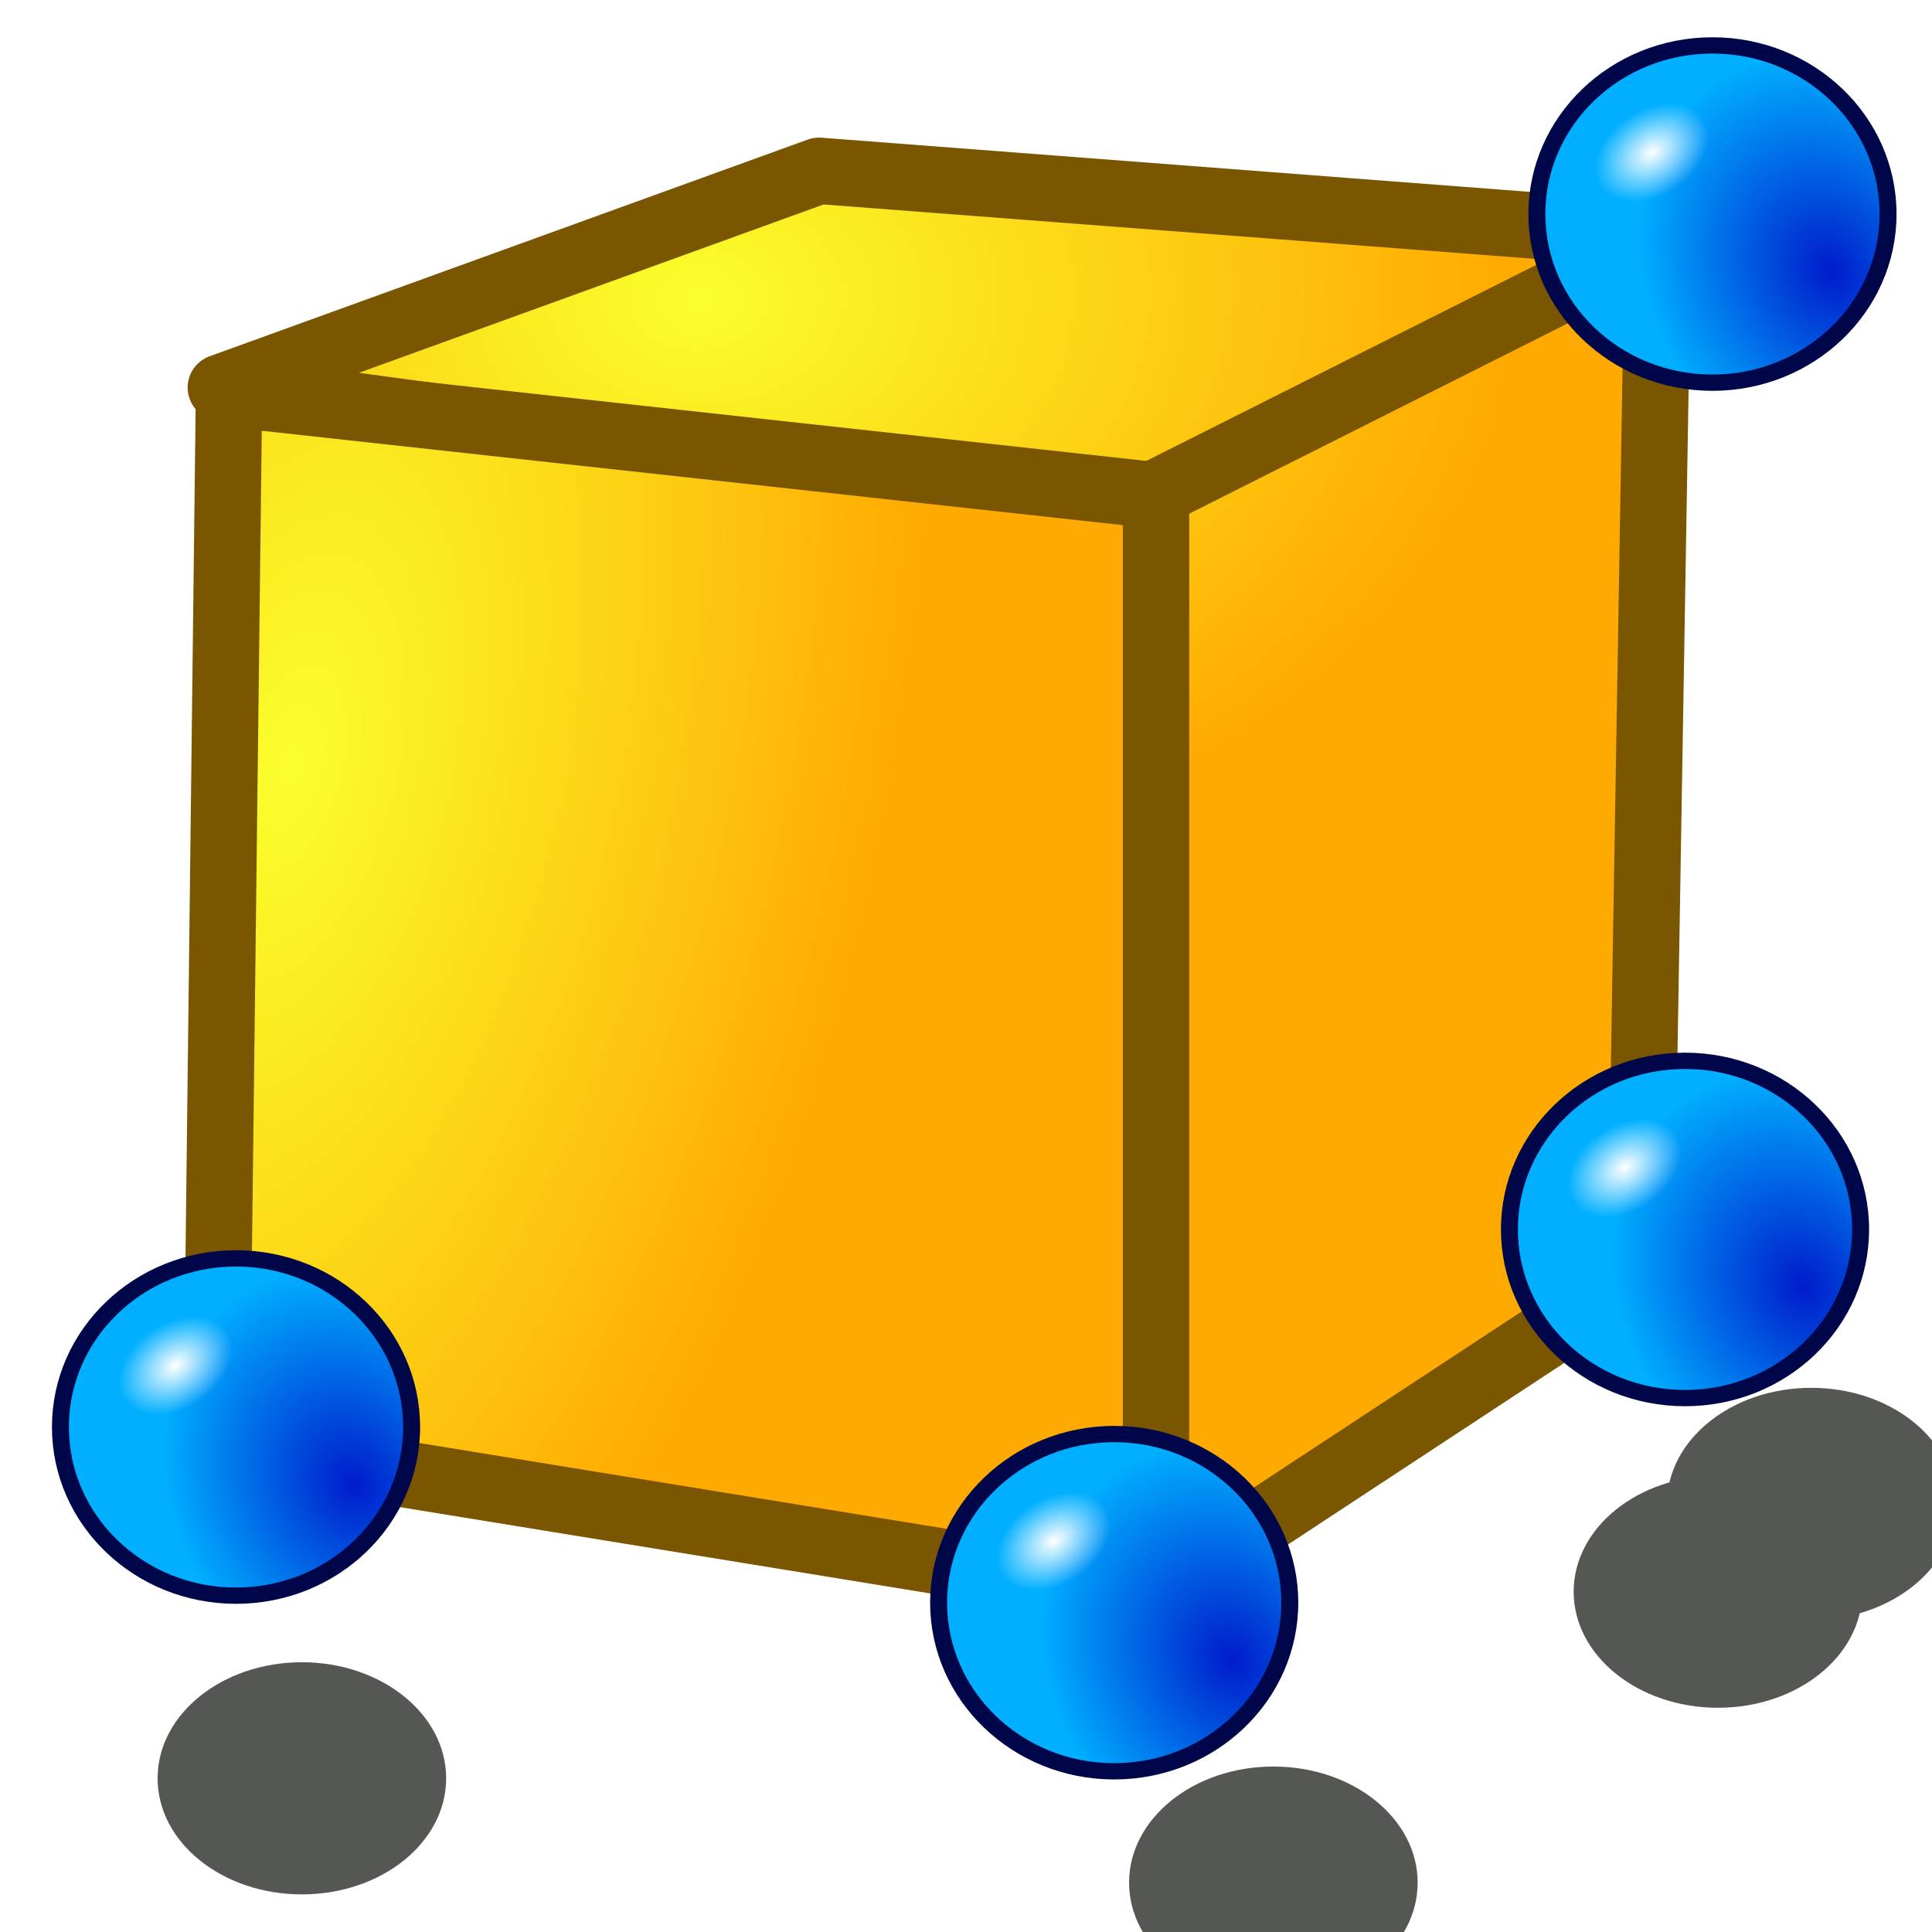
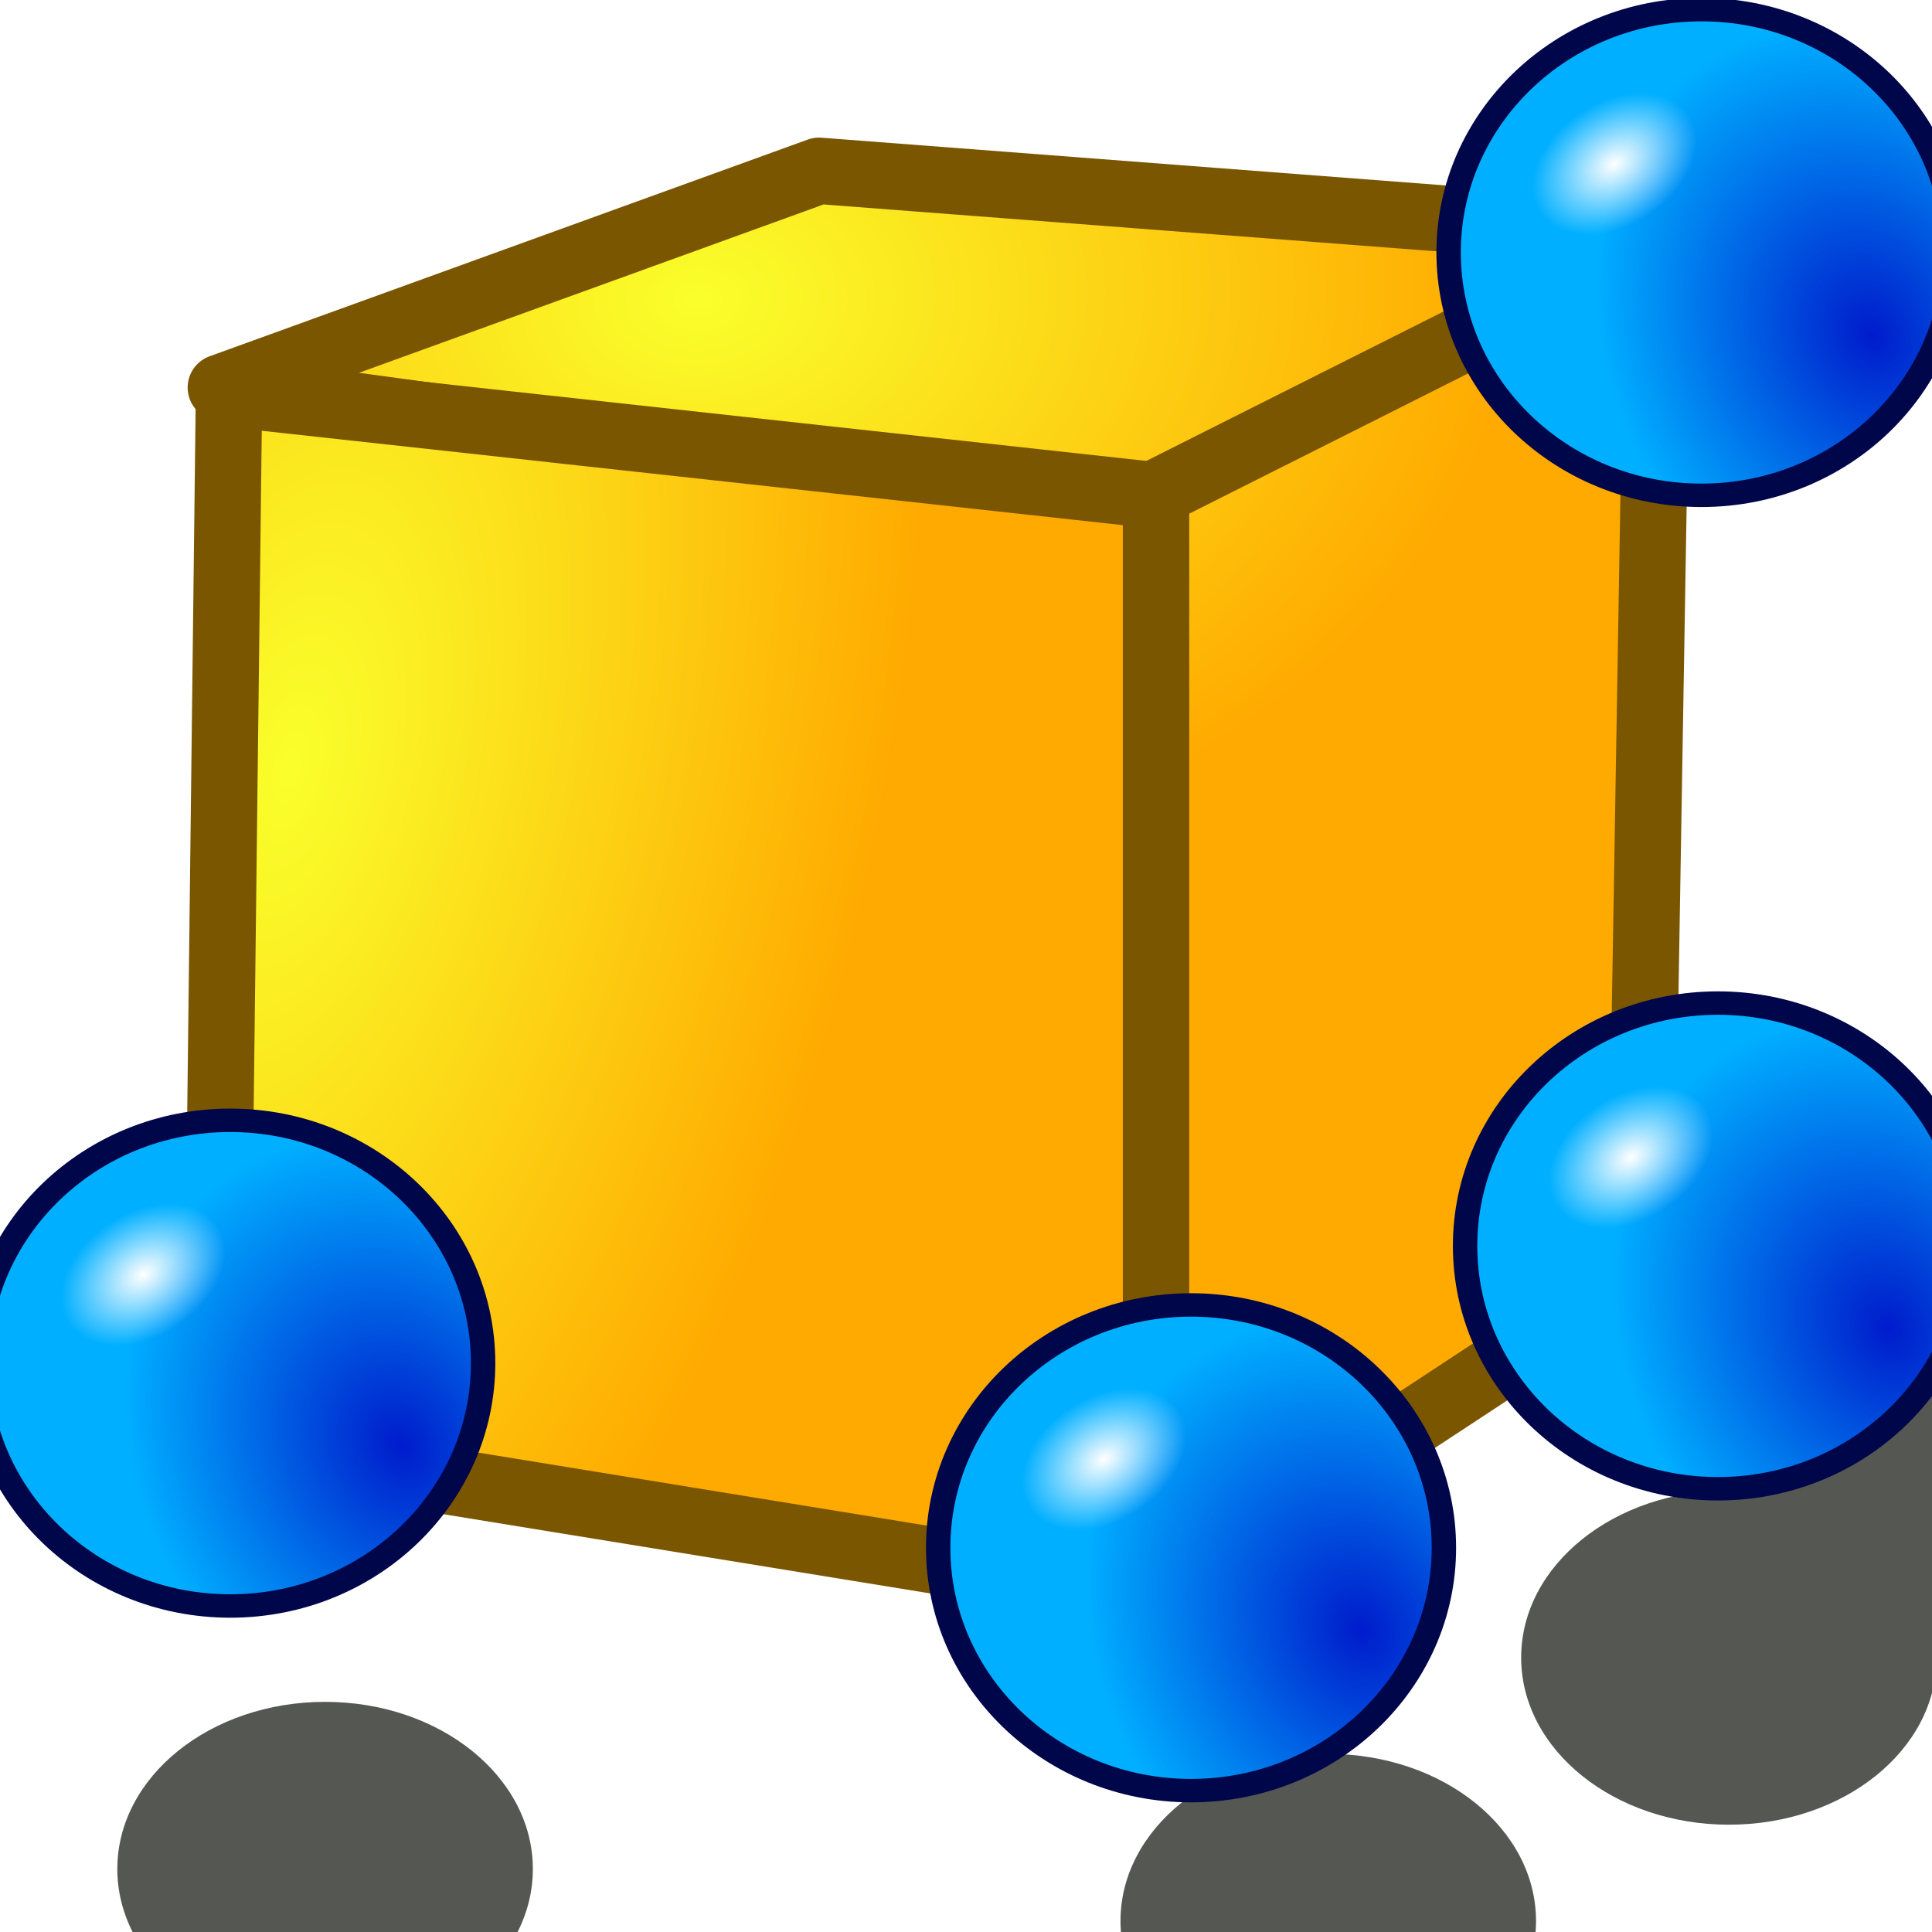
<svg xmlns="http://www.w3.org/2000/svg" xmlns:xlink="http://www.w3.org/1999/xlink" width="64px" height="64px" id="svg2860" version="1.1">
  <defs id="defs2862">
    <radialGradient xlink:href="#linearGradient3377" id="radialGradient3692" cx="45.883" cy="28.87" fx="45.883" fy="28.87" r="19.467" gradientUnits="userSpaceOnUse" />
    <radialGradient xlink:href="#linearGradient3377" id="radialGradient3703" gradientUnits="userSpaceOnUse" cx="135.383" cy="97.37" fx="135.383" fy="97.37" r="19.467" gradientTransform="matrix(0.97435,0.2250379,-0.4623105,2.001673,48.48755,-127.9988)" />
    <linearGradient id="linearGradient3377">
      <stop id="stop3379" offset="0" style="stop-color:#faff2b;stop-opacity:1;" />
      <stop id="stop3381" offset="1" style="stop-color:#ffaa00;stop-opacity:1;" />
    </linearGradient>
    <radialGradient xlink:href="#linearGradient3377" id="radialGradient3705" gradientUnits="userSpaceOnUse" cx="148.883" cy="81.87" fx="148.883" fy="81.87" r="19.467" gradientTransform="matrix(1.385259,-0.05136783,0.03705629,0.9993132,-60.3924,7.704044)" />
    <radialGradient xlink:href="#linearGradient3377" id="radialGradient4426" gradientUnits="userSpaceOnUse" cx="45.883" cy="28.87" fx="45.883" fy="28.87" r="19.467" gradientTransform="translate(-129.7515,-68.68126)" />
    <radialGradient xlink:href="#linearGradient3377" id="radialGradient4429" gradientUnits="userSpaceOnUse" gradientTransform="matrix(0.97435,0.2250379,-0.4623105,2.001673,-81.26395,-196.6801)" cx="135.383" cy="97.37" fx="135.383" fy="97.37" r="19.467" />
    <radialGradient xlink:href="#linearGradient3377" id="radialGradient4432" gradientUnits="userSpaceOnUse" gradientTransform="matrix(1.385259,-0.05136783,0.03705629,0.9993132,-190.1439,-60.97722)" cx="148.883" cy="81.87" fx="148.883" fy="81.87" r="19.467" />
    <radialGradient r="34.345" fy="672.797" fx="225.264" cy="672.797" cx="225.264" gradientTransform="matrix(1,0,0,0.6985294,0,202.8286)" gradientUnits="userSpaceOnUse" id="radialGradient7085-0" xlink:href="#linearGradient3144-2-7" />
    <linearGradient id="linearGradient3144-2-7">
      <stop style="stop-color:#ffffff;stop-opacity:1;" offset="0" id="stop3146-2-4" />
      <stop style="stop-color:#ffffff;stop-opacity:0;" offset="1" id="stop3148-6-8" />
    </linearGradient>
    <radialGradient r="19.467" fy="21.169" fx="53.269" cy="21.169" cx="53.269" gradientTransform="matrix(-0.48348,-1.156353,0.9226043,-0.3857478,71.95284,110.6294)" gradientUnits="userSpaceOnUse" id="radialGradient5166" xlink:href="#linearGradient5238-3-9" />
    <linearGradient id="linearGradient5238-3-9">
      <stop id="stop5240-7-4" offset="0" style="stop-color:#001ccc;stop-opacity:1;" />
      <stop id="stop5242-7-0" offset="1" style="stop-color:#00afff;stop-opacity:1;" />
    </linearGradient>
    <radialGradient r="19.467" fy="21.169" fx="53.269" cy="21.169" cx="53.269" gradientTransform="matrix(-0.48348,-1.156353,0.9226043,-0.3857478,71.95284,110.6294)" gradientUnits="userSpaceOnUse" id="radialGradient5326" xlink:href="#linearGradient5238-3-9" />
    <radialGradient r="19.467" fy="21.169" fx="53.269" cy="21.169" cx="53.269" gradientTransform="matrix(-0.48348,-1.156353,0.9226043,-0.3857478,71.95284,110.6294)" gradientUnits="userSpaceOnUse" id="radialGradient5326-1" xlink:href="#linearGradient5238-3-9-7" />
    <linearGradient id="linearGradient5238-3-9-7">
      <stop id="stop5240-7-4-3" offset="0" style="stop-color:#001ccc;stop-opacity:1;" />
      <stop id="stop5242-7-0-9" offset="1" style="stop-color:#00afff;stop-opacity:1;" />
    </linearGradient>
    <radialGradient r="34.345" fy="672.797" fx="225.264" cy="672.797" cx="225.264" gradientTransform="matrix(1,0,0,0.6985294,0,202.8286)" gradientUnits="userSpaceOnUse" id="radialGradient7085-0-5" xlink:href="#linearGradient3144-2-7-0" />
    <linearGradient id="linearGradient3144-2-7-0">
      <stop style="stop-color:#ffffff;stop-opacity:1;" offset="0" id="stop3146-2-4-2" />
      <stop style="stop-color:#ffffff;stop-opacity:0;" offset="1" id="stop3148-6-8-3" />
    </linearGradient>
    <radialGradient r="19.467" fy="21.169" fx="53.269" cy="21.169" cx="53.269" gradientTransform="matrix(-0.48348,-1.156353,0.9226043,-0.3857478,71.95284,110.6294)" gradientUnits="userSpaceOnUse" id="radialGradient5375" xlink:href="#linearGradient5238-3-9-7" />
    <radialGradient r="19.467" fy="21.169" fx="53.269" cy="21.169" cx="53.269" gradientTransform="matrix(-0.48348,-1.156353,0.9226043,-0.3857478,71.95284,110.6294)" gradientUnits="userSpaceOnUse" id="radialGradient5375-5" xlink:href="#linearGradient5238-3-9-7-8" />
    <linearGradient id="linearGradient5238-3-9-7-8">
      <stop id="stop5240-7-4-3-1" offset="0" style="stop-color:#001ccc;stop-opacity:1;" />
      <stop id="stop5242-7-0-9-3" offset="1" style="stop-color:#00afff;stop-opacity:1;" />
    </linearGradient>
    <radialGradient r="34.345" fy="672.797" fx="225.264" cy="672.797" cx="225.264" gradientTransform="matrix(1,0,0,0.6985294,0,202.8286)" gradientUnits="userSpaceOnUse" id="radialGradient7085-0-5-9" xlink:href="#linearGradient3144-2-7-0-5" />
    <linearGradient id="linearGradient3144-2-7-0-5">
      <stop style="stop-color:#ffffff;stop-opacity:1;" offset="0" id="stop3146-2-4-2-6" />
      <stop style="stop-color:#ffffff;stop-opacity:0;" offset="1" id="stop3148-6-8-3-2" />
    </linearGradient>
    <radialGradient r="19.467" fy="21.169" fx="53.269" cy="21.169" cx="53.269" gradientTransform="matrix(-0.48348,-1.156353,0.9226043,-0.3857478,71.95284,110.6294)" gradientUnits="userSpaceOnUse" id="radialGradient5424" xlink:href="#linearGradient5238-3-9-7-8" />
    <radialGradient r="19.467" fy="21.169" fx="53.269" cy="21.169" cx="53.269" gradientTransform="matrix(-0.48348,-1.156353,0.9226043,-0.3857478,71.95284,110.6294)" gradientUnits="userSpaceOnUse" id="radialGradient5424-1" xlink:href="#linearGradient5238-3-9-7-8-5" />
    <linearGradient id="linearGradient5238-3-9-7-8-5">
      <stop id="stop5240-7-4-3-1-9" offset="0" style="stop-color:#001ccc;stop-opacity:1;" />
      <stop id="stop5242-7-0-9-3-4" offset="1" style="stop-color:#00afff;stop-opacity:1;" />
    </linearGradient>
    <radialGradient r="34.345" fy="672.797" fx="225.264" cy="672.797" cx="225.264" gradientTransform="matrix(1,0,0,0.6985294,0,202.8286)" gradientUnits="userSpaceOnUse" id="radialGradient7085-0-5-9-4" xlink:href="#linearGradient3144-2-7-0-5-0" />
    <linearGradient id="linearGradient3144-2-7-0-5-0">
      <stop style="stop-color:#ffffff;stop-opacity:1;" offset="0" id="stop3146-2-4-2-6-6" />
      <stop style="stop-color:#ffffff;stop-opacity:0;" offset="1" id="stop3148-6-8-3-2-8" />
    </linearGradient>
    <radialGradient r="19.467" fy="21.169" fx="53.269" cy="21.169" cx="53.269" gradientTransform="matrix(-0.48348,-1.156353,0.9226043,-0.3857478,71.95284,110.6294)" gradientUnits="userSpaceOnUse" id="radialGradient5473" xlink:href="#linearGradient5238-3-9-7-8-5" />
+     <radialGradient r="34.345" fy="672.797" fx="225.264" cy="672.797" cx="225.264" gradientTransform="matrix(1,0,0,0.6985294,0,202.8286)" gradientUnits="userSpaceOnUse" id="radialGradient7085-0-53" xlink:href="#linearGradient3144-2-7-7" />
+     <linearGradient id="linearGradient3144-2-7-7">
+       <stop style="stop-color:#ffffff;stop-opacity:1;" offset="0" id="stop3146-2-4-6" />
+       <stop style="stop-color:#ffffff;stop-opacity:0;" offset="1" id="stop3148-6-8-6" />
+     </linearGradient>
+     <radialGradient r="19.467" fy="21.169" fx="53.269" cy="21.169" cx="53.269" gradientTransform="matrix(-0.48348,-1.156353,0.9226043,-0.3857478,71.95284,110.6294)" gradientUnits="userSpaceOnUse" id="radialGradient5326-7" xlink:href="#linearGradient5238-3-9-9" />
+     <linearGradient id="linearGradient5238-3-9-9">
+       <stop id="stop5240-7-4-7" offset="0" style="stop-color:#001ccc;stop-opacity:1;" />
+       <stop id="stop5242-7-0-91" offset="1" style="stop-color:#00afff;stop-opacity:1;" />
+     </linearGradient>
+     <radialGradient r="19.467" fy="21.169" fx="53.269" cy="21.169" cx="53.269" gradientTransform="matrix(-0.48348,-1.156353,0.9226043,-0.3857478,71.95284,110.6294)" gradientUnits="userSpaceOnUse" id="radialGradient3256" xlink:href="#linearGradient5238-3-9-9" />
+     <radialGradient r="19.467" fy="21.169" fx="53.269" cy="21.169" cx="53.269" gradientTransform="matrix(-0.48348,-1.156353,0.9226043,-0.3857478,71.95284,110.6294)" gradientUnits="userSpaceOnUse" id="radialGradient3256-3" xlink:href="#linearGradient5238-3-9-9-2" />
+     <linearGradient id="linearGradient5238-3-9-9-2">
+       <stop id="stop5240-7-4-7-0" offset="0" style="stop-color:#001ccc;stop-opacity:1;" />
+       <stop id="stop5242-7-0-91-4" offset="1" style="stop-color:#00afff;stop-opacity:1;" />
+     </linearGradient>
+     <radialGradient r="34.345" fy="672.797" fx="225.264" cy="672.797" cx="225.264" gradientTransform="matrix(1,0,0,0.6985294,0,202.8286)" gradientUnits="userSpaceOnUse" id="radialGradient7085-0-53-1" xlink:href="#linearGradient3144-2-7-7-4" />
+     <linearGradient id="linearGradient3144-2-7-7-4">
+       <stop style="stop-color:#ffffff;stop-opacity:1;" offset="0" id="stop3146-2-4-6-8" />
+       <stop style="stop-color:#ffffff;stop-opacity:0;" offset="1" id="stop3148-6-8-6-4" />
+     </linearGradient>
+     <radialGradient r="19.467" fy="21.169" fx="53.269" cy="21.169" cx="53.269" gradientTransform="matrix(-0.48348,-1.156353,0.9226043,-0.3857478,71.95284,110.6294)" gradientUnits="userSpaceOnUse" id="radialGradient3305" xlink:href="#linearGradient5238-3-9-9-2" />
+     <radialGradient r="19.467" fy="21.169" fx="53.269" cy="21.169" cx="53.269" gradientTransform="matrix(-0.48348,-1.156353,0.9226043,-0.3857478,71.95284,110.6294)" gradientUnits="userSpaceOnUse" id="radialGradient3256-4" xlink:href="#linearGradient5238-3-9-9-4" />
+     <linearGradient id="linearGradient5238-3-9-9-4">
+       <stop id="stop5240-7-4-7-06" offset="0" style="stop-color:#001ccc;stop-opacity:1;" />
+       <stop id="stop5242-7-0-91-3" offset="1" style="stop-color:#00afff;stop-opacity:1;" />
+     </linearGradient>
+     <radialGradient r="34.345" fy="672.797" fx="225.264" cy="672.797" cx="225.264" gradientTransform="matrix(1,0,0,0.6985294,0,202.8286)" gradientUnits="userSpaceOnUse" id="radialGradient7085-0-53-3" xlink:href="#linearGradient3144-2-7-7-8" />
+     <linearGradient id="linearGradient3144-2-7-7-8">
+       <stop style="stop-color:#ffffff;stop-opacity:1;" offset="0" id="stop3146-2-4-6-1" />
+       <stop style="stop-color:#ffffff;stop-opacity:0;" offset="1" id="stop3148-6-8-6-3" />
+     </linearGradient>
+     <radialGradient r="19.467" fy="21.169" fx="53.269" cy="21.169" cx="53.269" gradientTransform="matrix(-0.48348,-1.156353,0.9226043,-0.3857478,71.95284,110.6294)" gradientUnits="userSpaceOnUse" id="radialGradient3305-9" xlink:href="#linearGradient5238-3-9-9-4" />
  </defs>
  <g id="layer1">
    <g id="g4435" transform="translate(4,-3.272727)">
      <path style="fill:url(#radialGradient4432);fill-opacity:1;fill-rule:evenodd;stroke:#7b5600;stroke-width:2.2;stroke-linecap:butt;stroke-linejoin:round;stroke-miterlimit:4;stroke-opacity:1;stroke-dasharray:none;stroke-dashoffset:0;marker:none;visibility:visible;display:inline;overflow:visible;enable-background:accumulate" d="M 23.131,8.931 3.316,16.11 33.812,20.259 34.237,56.032 50.347,45.442 50.923,11.057 23.131,8.931 z" id="rect3522" />
      <path style="fill:url(#radialGradient4429);fill-opacity:1;fill-rule:evenodd;stroke:#7b5600;stroke-width:2.2;stroke-linecap:butt;stroke-linejoin:round;stroke-miterlimit:4;stroke-opacity:1;stroke-dasharray:none;stroke-dashoffset:0;marker:none;visibility:visible;display:inline;overflow:visible;enable-background:accumulate" d="m 3.586,16.317 30.709,3.366 0,36.477 -31.124,-5.065 0.415,-34.778 z" id="rect3520" />
      <path style="fill:url(#radialGradient4426);fill-opacity:1;fill-rule:evenodd;stroke:#7b5600;stroke-width:2.2;stroke-linecap:butt;stroke-linejoin:round;stroke-miterlimit:4;stroke-opacity:1;stroke-dasharray:none;stroke-dashoffset:0;marker:none;visibility:visible;display:inline;overflow:visible;enable-background:accumulate" d="m 34.061,19.728 16.726,-8.409" id="path3536" />
    </g>
-     <path transform="matrix(0.3132142,0,0,0.3008074,-8.849291,36.87339)" d="m 71.786,34.571 a 18.571,18.571 0 1 1 -37.143,0 18.571,18.571 0 1 1 37.143,0 z" id="path3696-5-7" style="font-size:54.215px;font-style:normal;font-variant:normal;font-weight:normal;font-stretch:normal;color:#000000;fill:url(#radialGradient5326);fill-opacity:1;fill-rule:evenodd;stroke:#00064a;stroke-width:1.792;stroke-linecap:butt;stroke-linejoin:round;stroke-miterlimit:4;stroke-opacity:1;stroke-dasharray:none;stroke-dashoffset:0;marker:none;visibility:visible;display:inline;overflow:visible;enable-background:accumulate;font-family:Arial;-inkscape-font-specification:Arial" />
-     <path style="font-size:54.215px;font-style:normal;font-variant:normal;font-weight:normal;font-stretch:normal;color:#000000;fill:url(#radialGradient7085-0);fill-opacity:1;fill-rule:nonzero;stroke:none;stroke-width:2.191;marker:none;visibility:visible;display:inline;overflow:visible;enable-background:accumulate;font-family:Arial;-inkscape-font-specification:Arial" id="path3189-9" d="m 259.609,672.797 a 34.345,23.991 0 1 1 -68.69,0 34.345,23.991 0 1 1 68.69,0 z" transform="matrix(-0.04987404,0.03299078,-0.03350487,-0.0491088,39.59304,70.84488)" />
-     <path transform="matrix(0.3132142,0,0,0.3008074,20.24162,42.69157)" d="m 71.786,34.571 a 18.571,18.571 0 1 1 -37.143,0 18.571,18.571 0 1 1 37.143,0 z" id="path3696-5-7-8" style="font-size:54.215px;font-style:normal;font-variant:normal;font-weight:normal;font-stretch:normal;color:#000000;fill:url(#radialGradient5375);fill-opacity:1;fill-rule:evenodd;stroke:#00064a;stroke-width:1.792;stroke-linecap:butt;stroke-linejoin:round;stroke-miterlimit:4;stroke-opacity:1;stroke-dasharray:none;stroke-dashoffset:0;marker:none;visibility:visible;display:inline;overflow:visible;enable-background:accumulate;font-family:Arial;-inkscape-font-specification:Arial" />
-     <path style="font-size:54.215px;font-style:normal;font-variant:normal;font-weight:normal;font-stretch:normal;color:#000000;fill:url(#radialGradient7085-0-5);fill-opacity:1;fill-rule:nonzero;stroke:none;stroke-width:2.191;marker:none;visibility:visible;display:inline;overflow:visible;enable-background:accumulate;font-family:Arial;-inkscape-font-specification:Arial" id="path3189-9-7" d="m 259.609,672.797 a 34.345,23.991 0 1 1 -68.69,0 34.345,23.991 0 1 1 68.69,0 z" transform="matrix(-0.04987404,0.03299078,-0.03350487,-0.0491088,68.68395,76.66306)" />
-     <path transform="matrix(0.3132142,0,0,0.3008074,39.15071,30.32793)" d="m 71.786,34.571 a 18.571,18.571 0 1 1 -37.143,0 18.571,18.571 0 1 1 37.143,0 z" id="path3696-5-7-8-5" style="font-size:54.215px;font-style:normal;font-variant:normal;font-weight:normal;font-stretch:normal;color:#000000;fill:url(#radialGradient5424);fill-opacity:1;fill-rule:evenodd;stroke:#00064a;stroke-width:1.792;stroke-linecap:butt;stroke-linejoin:round;stroke-miterlimit:4;stroke-opacity:1;stroke-dasharray:none;stroke-dashoffset:0;marker:none;visibility:visible;display:inline;overflow:visible;enable-background:accumulate;font-family:Arial;-inkscape-font-specification:Arial" />
-     <path style="font-size:54.215px;font-style:normal;font-variant:normal;font-weight:normal;font-stretch:normal;color:#000000;fill:url(#radialGradient7085-0-5-9);fill-opacity:1;fill-rule:nonzero;stroke:none;stroke-width:2.191;marker:none;visibility:visible;display:inline;overflow:visible;enable-background:accumulate;font-family:Arial;-inkscape-font-specification:Arial" id="path3189-9-7-5" d="m 259.609,672.797 a 34.345,23.991 0 1 1 -68.69,0 34.345,23.991 0 1 1 68.69,0 z" transform="matrix(-0.04987404,0.03299078,-0.03350487,-0.0491088,87.59304,64.29942)" />
-     <path transform="matrix(0.3132142,0,0,0.3008074,40.0598,-3.308432)" d="m 71.786,34.571 a 18.571,18.571 0 1 1 -37.143,0 18.571,18.571 0 1 1 37.143,0 z" id="path3696-5-7-8-5-7" style="font-size:54.215px;font-style:normal;font-variant:normal;font-weight:normal;font-stretch:normal;color:#000000;fill:url(#radialGradient5473);fill-opacity:1;fill-rule:evenodd;stroke:#00064a;stroke-width:1.792;stroke-linecap:butt;stroke-linejoin:round;stroke-miterlimit:4;stroke-opacity:1;stroke-dasharray:none;stroke-dashoffset:0;marker:none;visibility:visible;display:inline;overflow:visible;enable-background:accumulate;font-family:Arial;-inkscape-font-specification:Arial" />
-     <path style="font-size:54.215px;font-style:normal;font-variant:normal;font-weight:normal;font-stretch:normal;color:#000000;fill:url(#radialGradient7085-0-5-9-4);fill-opacity:1;fill-rule:nonzero;stroke:none;stroke-width:2.191;marker:none;visibility:visible;display:inline;overflow:visible;enable-background:accumulate;font-family:Arial;-inkscape-font-specification:Arial" id="path3189-9-7-5-8" d="m 259.609,672.797 a 34.345,23.991 0 1 1 -68.69,0 34.345,23.991 0 1 1 68.69,0 z" transform="matrix(-0.04987404,0.03299078,-0.03350487,-0.0491088,88.50213,30.66306)" />
-     <path transform="matrix(0.2573555,0,0,0.2070267,-3.69499,51.75188)" d="m 71.786,34.571 a 18.571,18.571 0 1 1 -37.143,0 18.571,18.571 0 1 1 37.143,0 z" id="path3968" style="font-size:54.215px;font-style:normal;font-variant:normal;font-weight:normal;font-stretch:normal;color:#000000;fill:#555753;fill-opacity:1;fill-rule:evenodd;stroke:none;stroke-width:1.792;marker:none;visibility:visible;display:inline;overflow:visible;enable-background:accumulate;font-family:Arial;-inkscape-font-specification:Arial" />
-     <path transform="matrix(0.2573555,0,0,0.2070267,28.48683,55.20643)" d="m 71.786,34.571 a 18.571,18.571 0 1 1 -37.143,0 18.571,18.571 0 1 1 37.143,0 z" id="path3968-4" style="font-size:54.215px;font-style:normal;font-variant:normal;font-weight:normal;font-stretch:normal;color:#000000;fill:#555753;fill-opacity:1;fill-rule:evenodd;stroke:none;stroke-width:1.792;marker:none;visibility:visible;display:inline;overflow:visible;enable-background:accumulate;font-family:Arial;-inkscape-font-specification:Arial" />
-     <path transform="matrix(0.2573555,0,0,0.2070267,43.2141,45.57006)" d="m 71.786,34.571 a 18.571,18.571 0 1 1 -37.143,0 18.571,18.571 0 1 1 37.143,0 z" id="path3968-4-6" style="font-size:54.215px;font-style:normal;font-variant:normal;font-weight:normal;font-stretch:normal;color:#000000;fill:#555753;fill-opacity:1;fill-rule:evenodd;stroke:none;stroke-width:1.792;marker:none;visibility:visible;display:inline;overflow:visible;enable-background:accumulate;font-family:Arial;-inkscape-font-specification:Arial" />
-     <path transform="matrix(0.2573555,0,0,0.2070267,46.30501,42.66097)" d="m 71.786,34.571 a 18.571,18.571 0 1 1 -37.143,0 18.571,18.571 0 1 1 37.143,0 z" id="path3968-4-6-4" style="font-size:54.215px;font-style:normal;font-variant:normal;font-weight:normal;font-stretch:normal;color:#000000;fill:#555753;fill-opacity:1;fill-rule:evenodd;stroke:none;stroke-width:1.792;marker:none;visibility:visible;display:inline;overflow:visible;enable-background:accumulate;font-family:Arial;-inkscape-font-specification:Arial" />
+     <path transform="matrix(0.4510285,0,0,0.4331627,-16.37425,30.18134)" d="m 71.786,34.571 a 18.571,18.571 0 1 1 -37.143,0 18.571,18.571 0 1 1 37.143,0 z" id="path3696-5-7" style="font-size:54.215px;font-style:normal;font-variant:normal;font-weight:normal;font-stretch:normal;color:#000000;fill:url(#radialGradient5326);fill-opacity:1;fill-rule:evenodd;stroke:#00064a;stroke-width:1.792;stroke-linecap:butt;stroke-linejoin:round;stroke-miterlimit:4;stroke-opacity:1;stroke-dasharray:none;stroke-dashoffset:0;marker:none;visibility:visible;display:inline;overflow:visible;enable-background:accumulate;font-family:Arial;-inkscape-font-specification:Arial" />
+     <path style="font-size:54.215px;font-style:normal;font-variant:normal;font-weight:normal;font-stretch:normal;color:#000000;fill:url(#radialGradient7085-0);fill-opacity:1;fill-rule:nonzero;stroke:none;stroke-width:2.191;marker:none;visibility:visible;display:inline;overflow:visible;enable-background:accumulate;font-family:Arial;-inkscape-font-specification:Arial" id="path3189-9" d="m 259.609,672.797 a 34.345,23.991 0 1 1 -68.69,0 34.345,23.991 0 1 1 68.69,0 z" transform="matrix(-0.07181862,0.04750673,-0.04824701,-0.07071667,53.38271,79.10029)" />
+     <path transform="matrix(0.3705919,0,0,0.2981185,-8.952056,51.60637)" d="m 71.786,34.571 a 18.571,18.571 0 1 1 -37.143,0 18.571,18.571 0 1 1 37.143,0 z" id="path3968" style="font-size:54.215px;font-style:normal;font-variant:normal;font-weight:normal;font-stretch:normal;color:#000000;fill:#555753;fill-opacity:1;fill-rule:evenodd;stroke:none;stroke-width:1.792;marker:none;visibility:visible;display:inline;overflow:visible;enable-background:accumulate;font-family:Arial;-inkscape-font-specification:Arial" />
+     <path transform="matrix(0.3705919,0,0,0.2981185,24.27922,53.32998)" d="m 71.786,34.571 a 18.571,18.571 0 1 1 -37.143,0 18.571,18.571 0 1 1 37.143,0 z" id="path3968-7" style="font-size:54.215px;font-style:normal;font-variant:normal;font-weight:normal;font-stretch:normal;color:#000000;fill:#555753;fill-opacity:1;fill-rule:evenodd;stroke:none;stroke-width:1.792;marker:none;visibility:visible;display:inline;overflow:visible;enable-background:accumulate;font-family:Arial;-inkscape-font-specification:Arial" />
+     <path transform="matrix(0.3705919,0,0,0.2981185,37.55194,44.60271)" d="m 71.786,34.571 a 18.571,18.571 0 1 1 -37.143,0 18.571,18.571 0 1 1 37.143,0 z" id="path3968-7-1" style="font-size:54.215px;font-style:normal;font-variant:normal;font-weight:normal;font-stretch:normal;color:#000000;fill:#555753;fill-opacity:1;fill-rule:evenodd;stroke:none;stroke-width:1.792;marker:none;visibility:visible;display:inline;overflow:visible;enable-background:accumulate;font-family:Arial;-inkscape-font-specification:Arial" />
+     <path transform="matrix(0.3705919,0,0,0.2981185,44.64285,39.69362)" d="m 71.786,34.571 a 18.571,18.571 0 1 1 -37.143,0 18.571,18.571 0 1 1 37.143,0 z" id="path3968-7-1-4" style="font-size:54.215px;font-style:normal;font-variant:normal;font-weight:normal;font-stretch:normal;color:#000000;fill:#555753;fill-opacity:1;fill-rule:evenodd;stroke:none;stroke-width:1.792;marker:none;visibility:visible;display:inline;overflow:visible;enable-background:accumulate;font-family:Arial;-inkscape-font-specification:Arial" />
+     <path transform="matrix(0.4510285,0,0,0.4331627,15.45339,36.29767)" d="m 71.786,34.571 a 18.571,18.571 0 1 1 -37.143,0 18.571,18.571 0 1 1 37.143,0 z" id="path3696-5-7-2" style="font-size:54.215px;font-style:normal;font-variant:normal;font-weight:normal;font-stretch:normal;color:#000000;fill:url(#radialGradient3256);fill-opacity:1;fill-rule:evenodd;stroke:#00064a;stroke-width:1.792;stroke-linecap:butt;stroke-linejoin:round;stroke-miterlimit:4;stroke-opacity:1;stroke-dasharray:none;stroke-dashoffset:0;marker:none;visibility:visible;display:inline;overflow:visible;enable-background:accumulate;font-family:Arial;-inkscape-font-specification:Arial" />
+     <path style="font-size:54.215px;font-style:normal;font-variant:normal;font-weight:normal;font-stretch:normal;color:#000000;fill:url(#radialGradient7085-0-53);fill-opacity:1;fill-rule:nonzero;stroke:none;stroke-width:2.191;marker:none;visibility:visible;display:inline;overflow:visible;enable-background:accumulate;font-family:Arial;-inkscape-font-specification:Arial" id="path3189-9-3" d="m 259.609,672.797 a 34.345,23.991 0 1 1 -68.69,0 34.345,23.991 0 1 1 68.69,0 z" transform="matrix(-0.07181862,0.04750673,-0.04824701,-0.07071667,85.21034,85.21662)" />
+     <path transform="matrix(0.4510285,0,0,0.4331627,32.90793,26.29768)" d="m 71.786,34.571 a 18.571,18.571 0 1 1 -37.143,0 18.571,18.571 0 1 1 37.143,0 z" id="path3696-5-7-2-2" style="font-size:54.215px;font-style:normal;font-variant:normal;font-weight:normal;font-stretch:normal;color:#000000;fill:url(#radialGradient3305);fill-opacity:1;fill-rule:evenodd;stroke:#00064a;stroke-width:1.792;stroke-linecap:butt;stroke-linejoin:round;stroke-miterlimit:4;stroke-opacity:1;stroke-dasharray:none;stroke-dashoffset:0;marker:none;visibility:visible;display:inline;overflow:visible;enable-background:accumulate;font-family:Arial;-inkscape-font-specification:Arial" />
+     <path style="font-size:54.215px;font-style:normal;font-variant:normal;font-weight:normal;font-stretch:normal;color:#000000;fill:url(#radialGradient7085-0-53-1);fill-opacity:1;fill-rule:nonzero;stroke:none;stroke-width:2.191;marker:none;visibility:visible;display:inline;overflow:visible;enable-background:accumulate;font-family:Arial;-inkscape-font-specification:Arial" id="path3189-9-3-3" d="m 259.609,672.797 a 34.345,23.991 0 1 1 -68.69,0 34.345,23.991 0 1 1 68.69,0 z" transform="matrix(-0.07181862,0.04750673,-0.04824701,-0.07071667,102.6649,75.21662)" />
+     <path transform="matrix(0.4510285,0,0,0.4331627,32.36248,-6.611415)" d="m 71.786,34.571 a 18.571,18.571 0 1 1 -37.143,0 18.571,18.571 0 1 1 37.143,0 z" id="path3696-5-7-2-5" style="font-size:54.215px;font-style:normal;font-variant:normal;font-weight:normal;font-stretch:normal;color:#000000;fill:url(#radialGradient3305-9);fill-opacity:1;fill-rule:evenodd;stroke:#00064a;stroke-width:1.792;stroke-linecap:butt;stroke-linejoin:round;stroke-miterlimit:4;stroke-opacity:1;stroke-dasharray:none;stroke-dashoffset:0;marker:none;visibility:visible;display:inline;overflow:visible;enable-background:accumulate;font-family:Arial;-inkscape-font-specification:Arial" />
+     <path style="font-size:54.215px;font-style:normal;font-variant:normal;font-weight:normal;font-stretch:normal;color:#000000;fill:url(#radialGradient7085-0-53-3);fill-opacity:1;fill-rule:nonzero;stroke:none;stroke-width:2.191;marker:none;visibility:visible;display:inline;overflow:visible;enable-background:accumulate;font-family:Arial;-inkscape-font-specification:Arial" id="path3189-9-3-0" d="m 259.609,672.797 a 34.345,23.991 0 1 1 -68.69,0 34.345,23.991 0 1 1 68.69,0 z" transform="matrix(-0.07181862,0.04750673,-0.04824701,-0.07071667,102.1194,42.30753)" />
  </g>
</svg>
